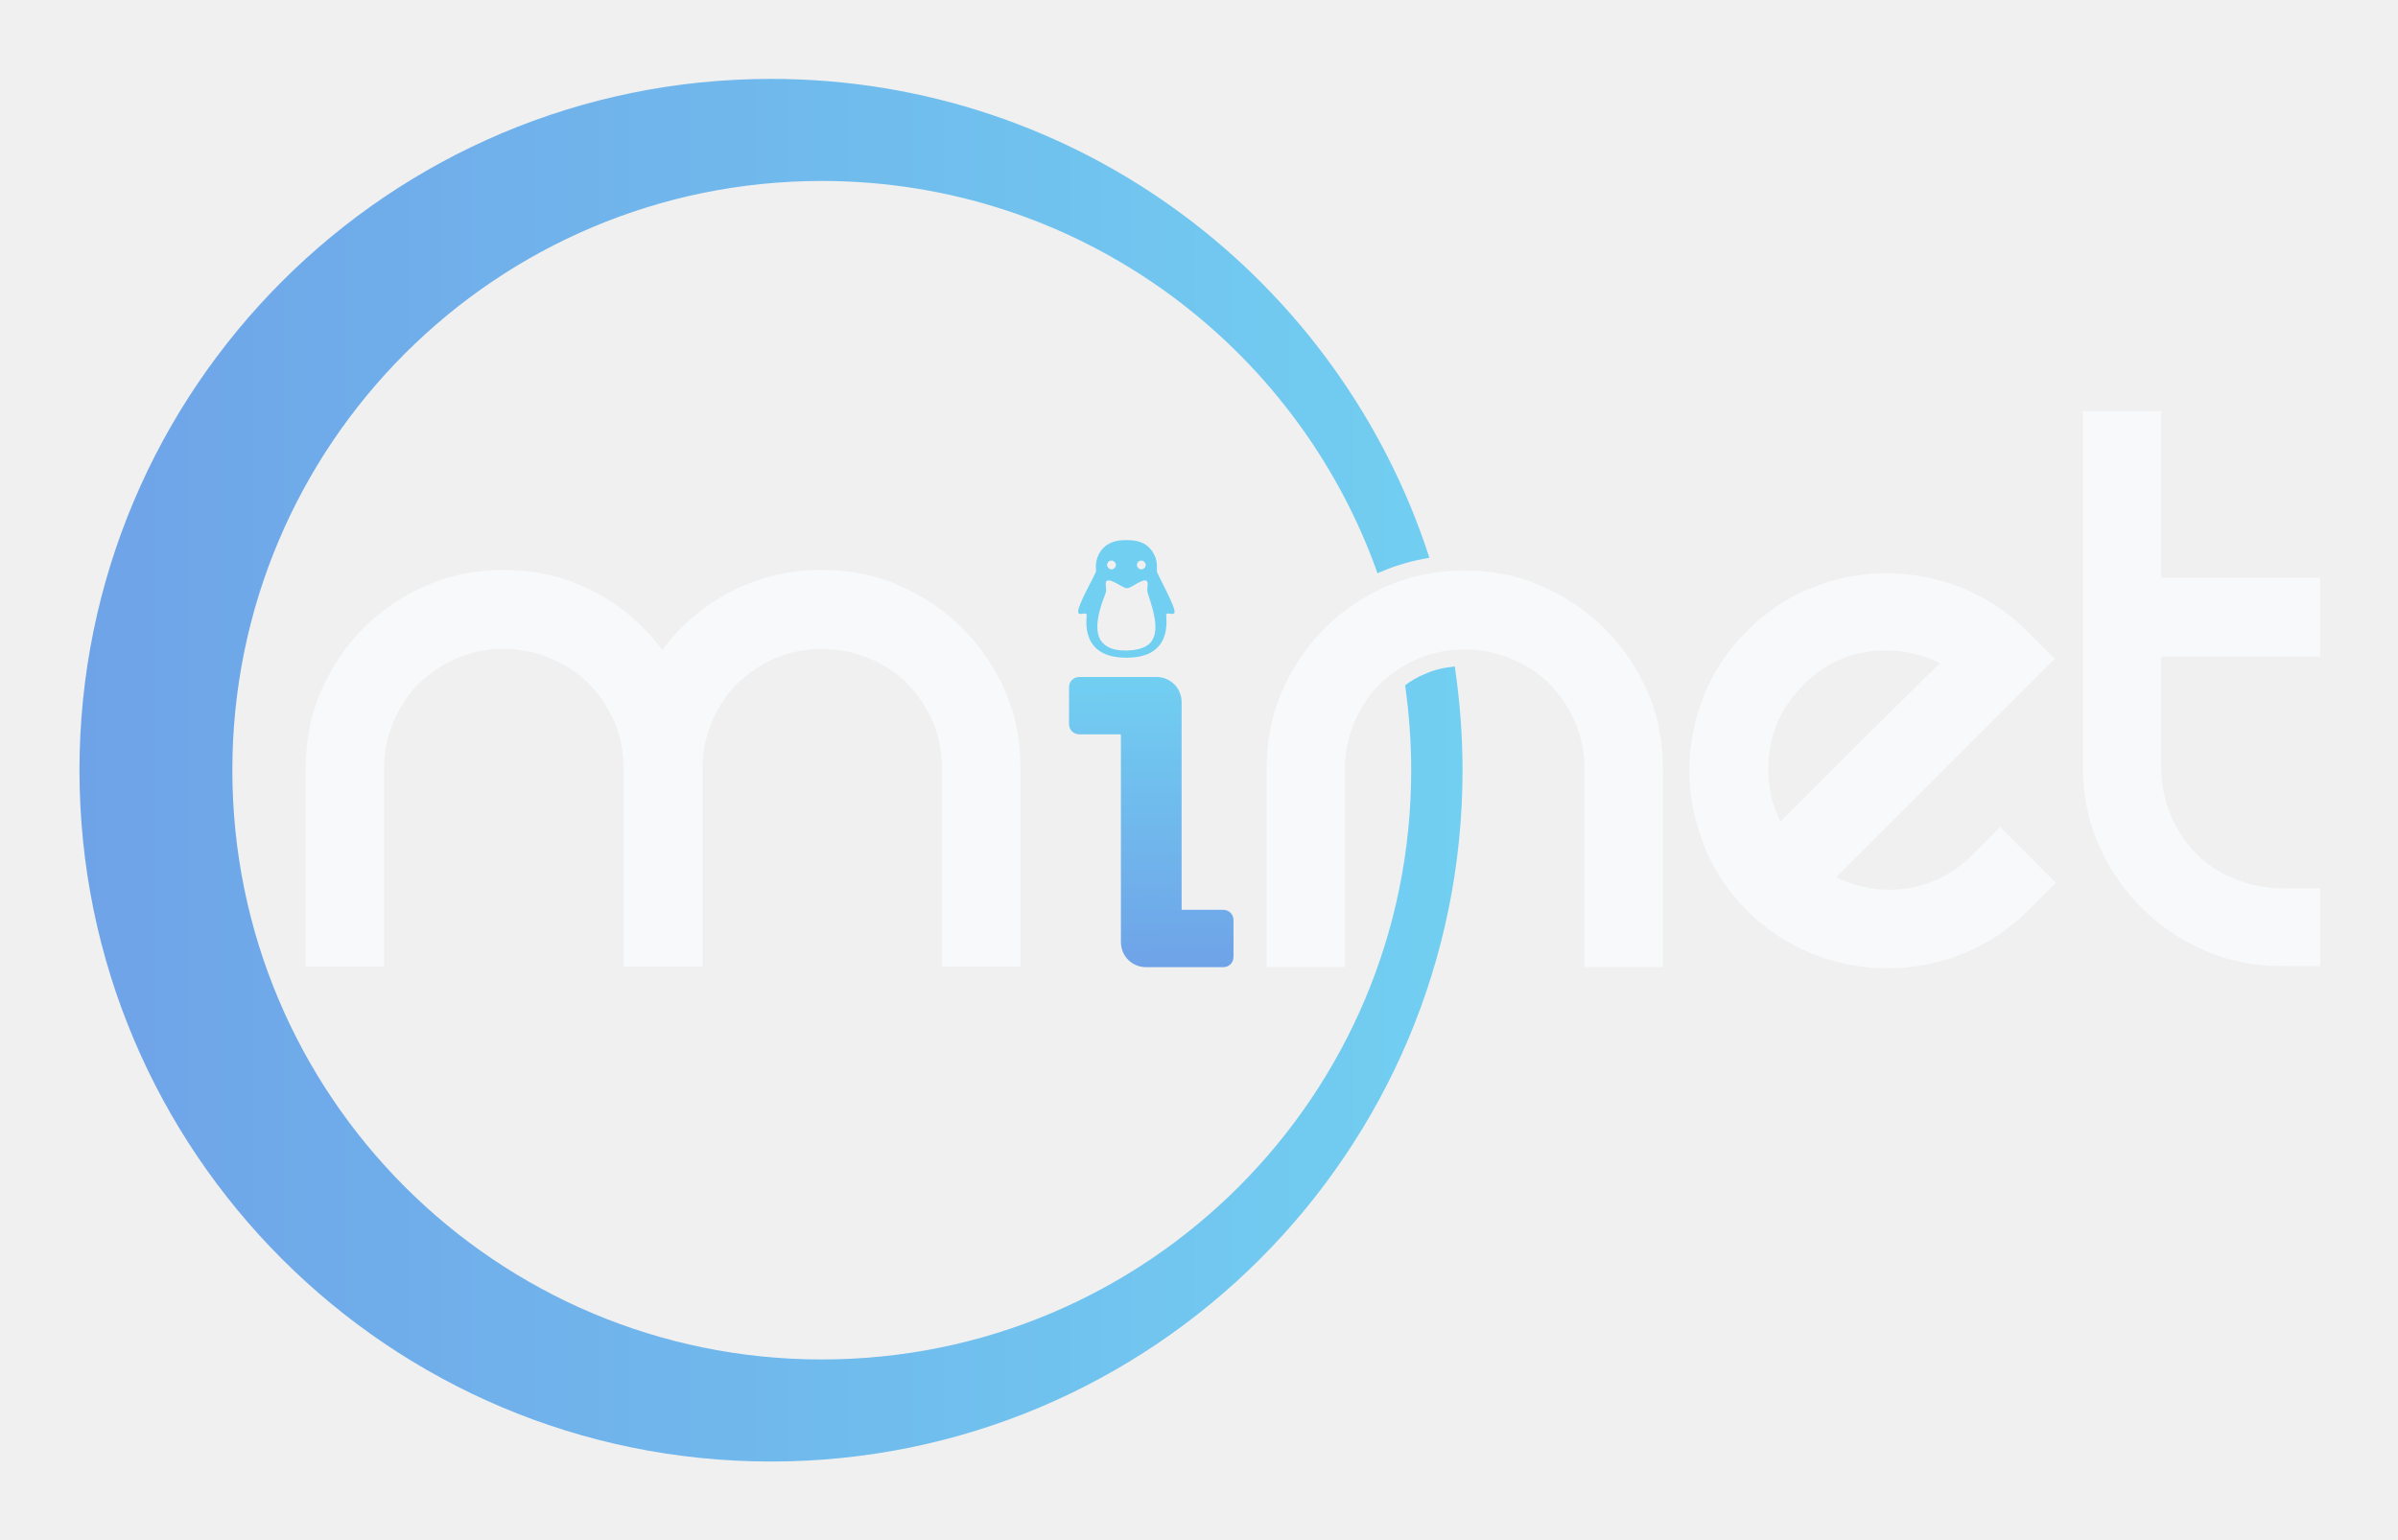
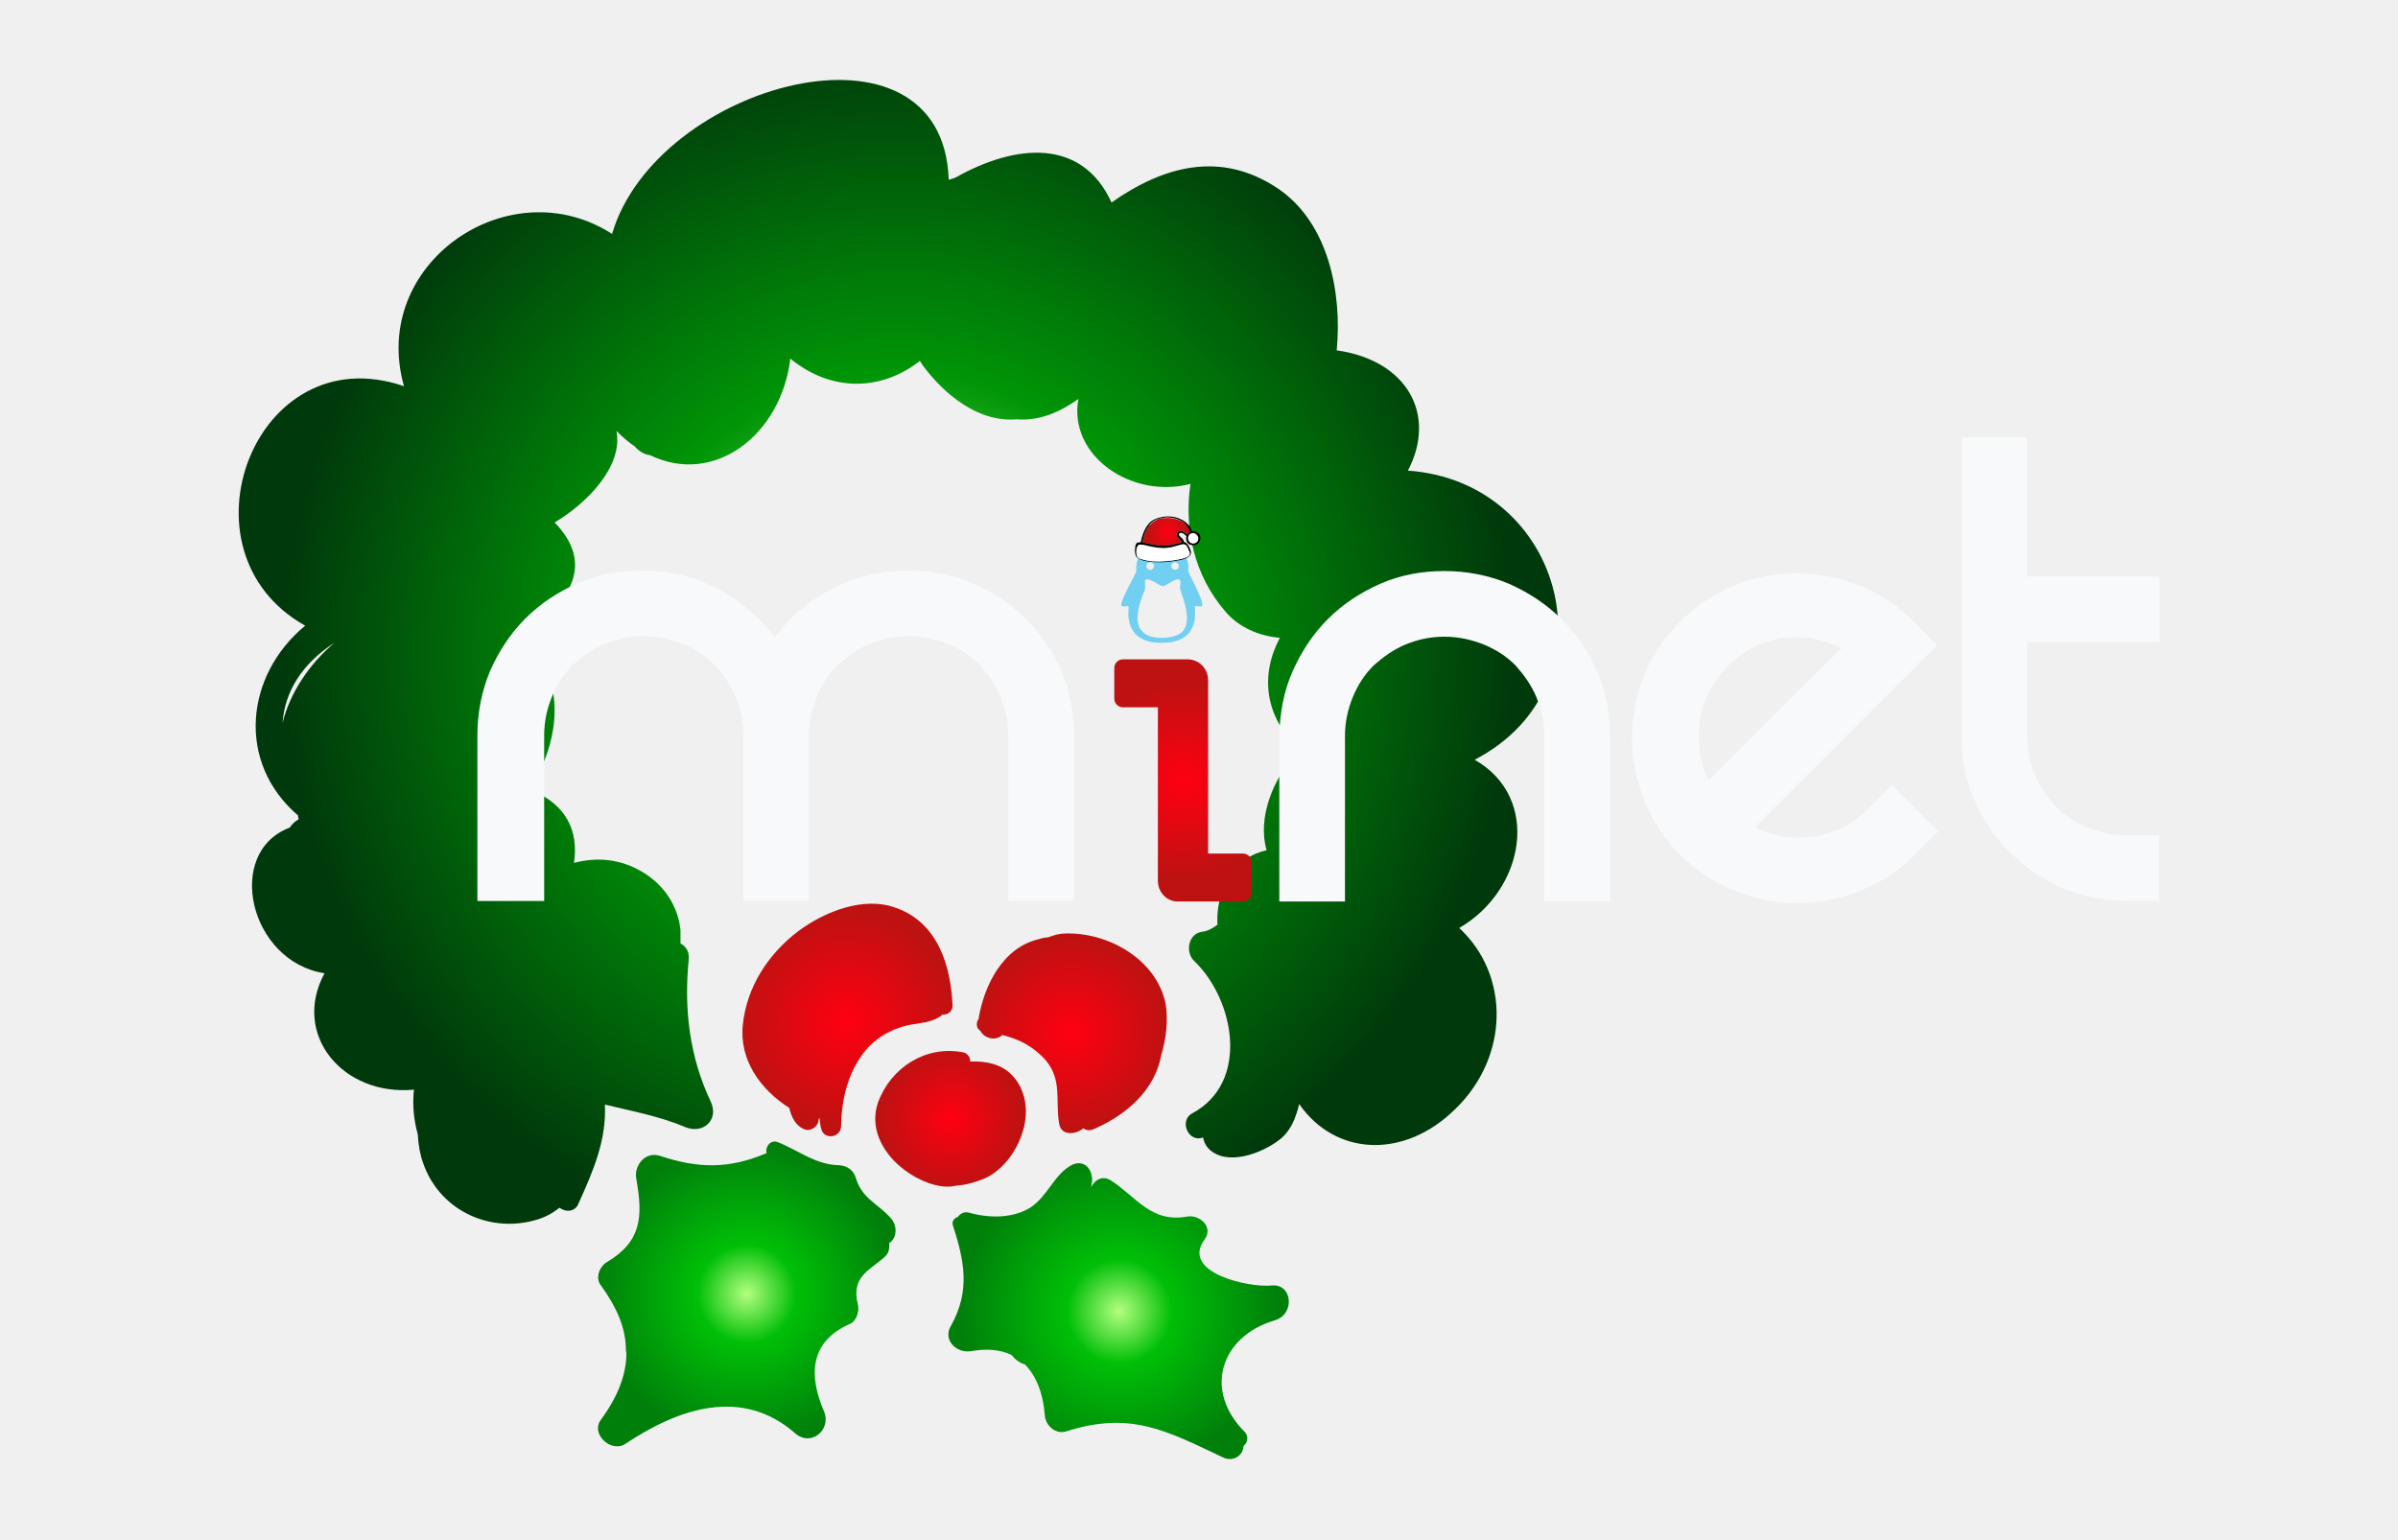
- <svg xmlns="http://www.w3.org/2000/svg" version="1.0" x="0px" y="0px" viewBox="0 0 434.5 279.1" style="enable-background:new 0 0 434.5 279.1;" xml:space="preserve">
+ <svg xmlns="http://www.w3.org/2000/svg" version="1.1" x="0px" y="0px" viewBox="0 0 434.5 279.1" style="enable-background:new 0 0 434.5 279.1;" xml:space="preserve">
  <style type="text/css">
- 	.st0{display:none;}
- 	.st1{display:inline;fill:url(#SVGID_1_);}
- 	.st2{display:inline;fill:url(#SVGID_2_);}
- 	.st3{fill:#FFFFFF;}
- 	.st4{fill:#71CFF1;}
- 	.st5{fill:#F8F9FA;}
- 	.st6{fill:url(#SVGID_3_);}
- 	.st7{fill:url(#SVGID_4_);}
- 	.st8{display:inline;fill:#35393D;}
- 	.st9{display:inline;fill:#0B1017;}
- 	.st10{display:inline;fill:#6FA3E8;}
- 	.st11{display:inline;fill:#71CFF1;}
- 	.st12{display:inline;fill:url(#SVGID_5_);}
- 	.st13{display:inline;fill:#F8F9FA;}
- 	.st14{display:inline;fill:#ADB9C4;}
+ 	.st0{fill:url(#SVGID_1_);}
+ 	.st1{fill:url(#SVGID_00000183964268133773159930000003635587778551593620_);}
+ 	.st2{fill:url(#SVGID_00000167376770790076020140000005093992918189770382_);}
+ 	.st3{fill:url(#SVGID_00000119801841747847497080000013784792322953358243_);}
+ 	.st4{fill:url(#SVGID_00000072987099541342200060000000954953728300678847_);}
+ 	.st5{fill:url(#SVGID_00000083056645224361998920000014467245544416966279_);}
+ 	.st6{fill:#FFFFFF;}
+ 	.st7{fill:#71CFF1;}
+ 	.st8{fill:#F8F9FA;}
+ 	.st9{fill:url(#SVGID_00000168103317269522310150000000060860322409663360_);}
+ 	.st10{fill:none;}
+ 	.st11{fill:url(#SVGID_00000152948719617476865020000011671809299782993044_);}
</style>
-   <g id="Cercle" class="st0">
-     <linearGradient id="SVGID_1_" gradientUnits="userSpaceOnUse" x1="125.073" y1="137.825" x2="342.573" y2="137.825">
-       <stop offset="0" style="stop-color:#6FA3E8" />
-       <stop offset="1" style="stop-color:#71CFF1" />
-     </linearGradient>
-     <path class="st1" d="M233.8,29.1c-60.1,0-108.8,48.7-108.8,108.8s48.7,108.8,108.8,108.8s108.8-48.7,108.8-108.8   S293.9,29.1,233.8,29.1z M241.8,230.5c-51.2,0-92.7-41.5-92.7-92.7s41.5-92.7,92.7-92.7c51.2,0,92.7,41.5,92.7,92.7   S293,230.5,241.8,230.5z" />
-     <linearGradient id="SVGID_2_" gradientUnits="userSpaceOnUse" x1="125.073" y1="137.825" x2="342.573" y2="137.825">
-       <stop offset="0" style="stop-color:#6FA3E8" />
-       <stop offset="1" style="stop-color:#71CFF1" />
-     </linearGradient>
-     <path class="st2" d="M233.8,29.1c-60.1,0-108.8,48.7-108.8,108.8s48.7,108.8,108.8,108.8s108.8-48.7,108.8-108.8   S293.9,29.1,233.8,29.1z M241.8,230.5c-51.2,0-92.7-41.5-92.7-92.7s41.5-92.7,92.7-92.7c51.2,0,92.7,41.5,92.7,92.7   S293,230.5,241.8,230.5z" />
+   <g id="Calque_1">
+     <g id="Calque_6_-_copie_2">
+       <g>
+         <g>
+           <radialGradient id="SVGID_1_" cx="172.338" cy="202.754" r="12.983" gradientUnits="userSpaceOnUse">
+             <stop offset="4.469286e-03" style="stop-color:#FF0011" />
+             <stop offset="1" style="stop-color:#BD1211" />
+           </radialGradient>
+           <path class="st0" d="M183.4,194.9c-2-2.1-4.8-2.6-7.6-2.5c0-0.8-0.5-1.6-1.5-1.7c-6.6-1.2-12.9,2.8-15.2,9.1      c-2.4,6.9,4.1,13.4,10.4,15c1.3,0.3,2.5,0.4,3.7,0.1c1.9-0.1,3.7-0.7,5.2-1.3c3.5-1.6,6-5.2,7-8.8      C186.4,201.4,185.9,197.5,183.4,194.9z" />
+           <radialGradient id="SVGID_00000094587998064783247050000006597948031195762573_" cx="194.107" cy="187.201" r="17.668" gradientUnits="userSpaceOnUse">
+             <stop offset="4.469286e-03" style="stop-color:#FF0011" />
+             <stop offset="1" style="stop-color:#BD1211" />
+           </radialGradient>
+           <path style="fill:url(#SVGID_00000094587998064783247050000006597948031195762573_);" d="M211.2,181.9      c-1.7-8.1-10.5-13-18.3-12.7c-0.9,0-2,0.3-3,0.7c-0.5,0-1,0.1-1.6,0.3c-6.6,1.5-10,8.4-11,14.5c-0.5,0.7-0.4,1.7,0.3,2.1      c0.8,1.5,2.9,1.9,4,0.8c3,0.7,5.7,2.1,7.9,4.6c3,3.6,1.7,7.3,2.4,11.4c0.3,2.3,3,2.1,4.4,0.9c0.5,0.4,1.2,0.5,2,0.1      c5.7-2.5,10.9-6.9,12.1-13.3C211.3,188.3,211.7,184.9,211.2,181.9z" />
+           <path d="M197.1,203c0.1,0,0.1-0.1,0-0.1" />
+           <radialGradient id="SVGID_00000068671832950976887380000016741345472723975570_" cx="153.503" cy="184.911" r="20.039" gradientUnits="userSpaceOnUse">
+             <stop offset="4.469286e-03" style="stop-color:#FF0011" />
+             <stop offset="1" style="stop-color:#BD1211" />
+           </radialGradient>
+           <path style="fill:url(#SVGID_00000068671832950976887380000016741345472723975570_);" d="M162.5,164.6c-6-2.3-13.2,0.7-17.9,4.2      c-5.4,4.1-9.3,10.1-10,16.9c-0.7,6.4,3.2,11.8,8.4,15.1c0.4,1.7,1.2,3.3,2.8,3.9c1,0.4,2.3-0.4,2.5-1.5c0-0.1,0-0.3,0.1-0.5h0.1      c0.1,0.7,0.1,1.3,0.3,1.9c0.5,2.1,3.6,1.6,3.6-0.5c0.1-4.9,1.2-9.7,4.4-13.7c1.7-2,4-3.5,6.4-4.2c2.4-0.9,5-0.5,7.2-2      c0.1,0,0.1-0.1,0.3-0.3c0.9,0.1,1.9-0.5,1.9-1.6C172.3,175.3,170.1,167.4,162.5,164.6z" />
+           <radialGradient id="SVGID_00000008852365226160619980000006936030979172639629_" cx="135.301" cy="234.503" r="27.306" gradientUnits="userSpaceOnUse">
+             <stop offset="1.385225e-07" style="stop-color:#B3FF7F" />
+             <stop offset="0.327" style="stop-color:#00BF07" />
+             <stop offset="1" style="stop-color:#007F0B" />
+           </radialGradient>
+           <path style="fill:url(#SVGID_00000008852365226160619980000006936030979172639629_);" d="M161.5,220.9c-2.4-2.8-5.2-3.5-6.4-7.3      c-0.4-1.5-1.6-2.3-3-2.4c-4.4-0.1-7.2-2.6-11.2-4.2c-1.3-0.5-2.3,0.9-2,2c-6.8,2.9-12.4,2.8-19.3,0.5c-2.8-0.9-4.8,1.9-4.3,4.2      c1.2,6.8,1,11.3-5.4,15.1c-1.3,0.8-2.1,2.9-1,4.2c2.8,3.9,4.4,7.5,4.5,11.3v0.1c0,0.3,0,0.5,0.1,0.8c0,4-1.6,8-4.6,12.1      c-2,2.6,1.9,6.1,4.4,4.4c9.6-6.4,21.1-10.4,30.8-1.9c2.9,2.5,6.6-0.7,5.2-4c-2.8-6.5-2.6-12.6,4.6-15.8c1.3-0.5,1.9-2.4,1.5-3.7      c-1.2-5,2.3-6.1,4.9-8.5c0.8-0.7,0.9-1.6,0.8-2.5C162.3,224.7,162.8,222.5,161.5,220.9z" />
+           <radialGradient id="SVGID_00000178907127709124445430000008492195015236817337_" cx="202.805" cy="237.676" r="28.872" gradientUnits="userSpaceOnUse">
+             <stop offset="1.385225e-07" style="stop-color:#B3FF7F" />
+             <stop offset="0.327" style="stop-color:#00BF07" />
+             <stop offset="1" style="stop-color:#007F0B" />
+           </radialGradient>
+           <path style="fill:url(#SVGID_00000178907127709124445430000008492195015236817337_);" d="M230.4,233c-4.3,0.4-16.6-2.4-12.1-8.4      c1.6-2.3-1-4.5-3.2-4.1c-6.6,1.2-9.3-3.7-13.9-6.6c-1.5-0.9-2.9,0-3.5,1.3c0.1-0.7,0.3-1.3,0.1-2.1c-0.3-1.7-1.7-2.8-3.5-2      c-3.2,1.6-4.4,5.6-7.5,7.7c-3.3,2.1-7.6,2-11.2,1c-1-0.3-1.7,0.3-2.1,0.8c-0.5,0.1-1,0.7-0.9,1.3c2.1,6.5,3.3,12-0.3,18.4      c-1.5,2.5,0.9,5,3.6,4.6c2.9-0.5,5.4-0.3,7.4,0.7c0.7,0.9,1.6,1.5,2.4,1.7c2.1,2.1,3.3,5.3,3.6,9.1c0.1,2,2,3.7,4,3      c11.7-3.7,18.2,0,28.4,4.8c1.7,0.8,3.6-0.4,3.6-2.1c0.7-0.5,1-1.7,0.3-2.5c-7.6-7.5-4.5-17.4,5.4-20.3      C234.7,238.2,234.2,232.6,230.4,233z" />
+           <radialGradient id="SVGID_00000103962842267763822010000011152090256735095182_" cx="162.792" cy="118.156" r="111.835" gradientUnits="userSpaceOnUse">
+             <stop offset="1.385225e-07" style="stop-color:#B3FF7F" />
+             <stop offset="0.452" style="stop-color:#009507" />
+             <stop offset="1" style="stop-color:#00390B" />
+           </radialGradient>
+           <path style="fill:url(#SVGID_00000103962842267763822010000011152090256735095182_);" d="M255.1,85.3c5.3-10.1-0.1-20-12.9-21.8      c1-10.5-1.5-23.1-10.6-29.3c-10.4-7-20.8-4.1-30.2,2.5c-5.4-11.8-17.5-10.6-28.3-4.5c-0.4,0.1-0.8,0.3-1.2,0.4      c-1-31.7-53-17.5-61,9.8c-18.6-12-44,5.3-37.7,27.6c-27-9.3-41.9,30-17.9,43.4c-10.9,9-12.5,24.8-1.3,34.4      c0,0.3,0.1,0.5,0.1,0.7c-0.7,0.4-1.2,0.9-1.6,1.5c-11.9,4.5-7.3,24.3,6.3,26.4c-6,11.1,3.3,22.3,16.2,21.1      c-0.3,2.9,0,5.6,0.7,8.1c0.1,1.9,0.4,3.6,0.9,5c2.8,8.5,11.7,12.9,20.2,10.6c1.9-0.5,3.3-1.3,4.6-2.3c1,0.8,2.6,0.8,3.3-0.5      c2.9-6.4,5.2-11.8,4.9-18.2c4.9,1.2,9.9,2.1,14.6,4.1c3.2,1.3,6.1-1.3,4.6-4.6c-3.9-8.2-4.9-16.9-4-25.9      c0.1-1.3-0.5-2.3-1.5-2.8c0-0.8,0-1.6,0-2.4c-0.4-3.9-2.4-7.3-5.6-9.7c-4.4-3.2-9.2-3.7-13.7-2.5c0.9-6-1.6-10.5-7.3-13      c-0.1-0.3-0.4-0.5-0.5-0.8c6-9.5,6.4-21.9-3.3-28c0.8-0.4,1.6-0.7,2.4-1c2.6-1.3,5.4-3.3,7.2-5.9c3.2-5,1.5-9.4-2-13      c6-3.6,12.4-10.2,11.2-16.6c1,1,2.1,2,3.3,2.8c0.7,0.8,1.7,1.5,2.8,1.6c11.5,5.6,23.7-3.5,25.4-17.5c7.2,5.9,16.2,6.1,23.5,0.4      c0.1,0.3,0.3,0.4,0.4,0.7c3.9,5.3,10.1,10.5,17.1,9.9c3.6,0.3,7.3-0.9,11.2-3.7c-1.9,10.4,9.8,18.2,20.3,15.4      c-1.2,8.2,0.7,16.6,6.3,23.1c2.5,3,6.3,4.5,9.9,4.8c-3.6,6.8-2.8,14.3,3.6,20.3c-4.9,5-7.7,12.4-6,18.2      c-1.3,0.3-2.6,0.8-3.9,1.7c-3.5,2.6-5.3,7.4-5,11.8c-0.9,0.7-1.9,1.2-2.9,1.3c-2.4,0.4-3,3.7-1.3,5.3c7.3,7,10.1,22-0.4,27.6      c-2.4,1.3-0.7,5.3,1.9,4.4c0,0,0,0,0.1,0c0.1,0.7,0.5,1.5,1,2c3.3,3.3,9.7,0.8,12.8-1.6c2.1-1.6,3-4,3.6-6.5      c6.6,9.5,19.1,10,28.3,0.9c9.8-9.5,9.9-24.3,0.7-32.8c11.9-6.9,14.9-23.6,2.8-30.5C293,124.3,283.7,87.3,255.1,85.3z M51.2,131      c0.4-5.6,3.5-10.7,9.4-14.5C56.2,120.2,52.6,125.4,51.2,131z" />
+         </g>
+       </g>
+     </g>
+     <g id="Calque_11_-_copie_2">
+       <polygon id="path4143_2_" class="st6" points="92.5,109.5 92.5,109.5 92.5,109.5   " />
+       <g id="g4768_2_" transform="translate(-6.930802,-10)">
+         <g id="g4763_2_">
+ 			</g>
+       </g>
+       <path class="st7" d="M215.3,103.5c0-0.4,0.3-1.7-0.8-3.1c-0.9-1.3-2.3-1.6-3.7-1.6c-0.1,0-0.1,0-0.2,0c-0.1,0-0.2,0-0.2,0    c-1.3,0-2.8,0.3-3.7,1.6c-1,1.4-0.8,2.7-0.8,3.1s-3.1,5.6-2.7,6.3c0.3,0.4,1.3-0.3,1.3,0.3c0,0.6-1,6.4,5.9,6.4c0,0,0,0,0.1,0    c0,0,0,0,0.1,0c6.9,0,5.9-5.8,5.9-6.4c0-0.6,1,0.1,1.3-0.3C218.3,109.1,215.3,103.9,215.3,103.5z M212.9,101.9    c0.3,0,0.7,0.3,0.7,0.7c0,0.3-0.3,0.7-0.7,0.7c-0.3,0-0.7-0.3-0.7-0.7C212.3,102.3,212.5,101.9,212.9,101.9z M208.4,101.9    c0.3,0,0.7,0.3,0.7,0.7c0,0.3-0.3,0.7-0.7,0.7c-0.3,0-0.7-0.3-0.7-0.7C207.7,102.3,208,101.9,208.4,101.9z M214.6,114    c-0.3,0.6-1.2,1.5-3.8,1.6c-0.1,0-0.1,0-0.2,0c-0.1,0-0.1,0-0.2,0c-2.6,0-3.3-1-3.8-1.6c-1.1-1.8-0.1-4.9,0.8-7    c0.3-0.8-0.3-1.9,0.4-2h0.1c0.7,0,2,1,2.6,1.2c0.1,0,0.1,0,0.2,0c0.1,0,0.1,0,0.2,0c0.6-0.2,2-1.3,2.6-1.2c0.8,0.1,0.1,1.2,0.4,2    C214.6,109,215.7,112.1,214.6,114z" />
+     </g>
  </g>
-   <g id="Calque_11_-_copie_2">
-     <polygon id="path4143_2_" class="st3" points="62.5,110.6 62.5,110.6 62.5,110.6 62.5,110.6  " />
-     <g id="g4768_2_" transform="translate(-6.930802,-10)">
-       <g id="g4763_2_">
- 		</g>
+   <g id="minet">
+     <path class="st8" d="M164.6,103.4c4.2,0,8.1,0.8,11.7,2.3c3.6,1.6,6.8,3.7,9.5,6.4c2.8,2.8,4.9,5.8,6.5,9.5   c1.6,3.6,2.3,7.5,2.3,11.7v30h-11.9v-30c0-2.5-0.5-4.8-1.4-7c-0.9-2.2-2.3-4.1-3.8-5.8c-1.7-1.7-3.6-2.9-5.8-3.8   c-2.3-0.9-4.6-1.4-7.1-1.4s-4.8,0.5-7,1.4c-2.2,0.9-4.1,2.3-5.8,3.8c-1.7,1.7-2.9,3.6-3.8,5.8c-0.9,2.2-1.4,4.5-1.4,7v30h-11.9v-30   c0-2.5-0.5-4.8-1.4-7c-0.9-2.2-2.3-4.1-3.8-5.8c-1.7-1.7-3.6-2.9-5.8-3.8c-2.3-0.9-4.6-1.4-7.1-1.4s-4.8,0.5-7,1.4   c-2.2,0.9-4.1,2.3-5.8,3.8c-1.7,1.7-2.9,3.6-3.8,5.8c-0.9,2.2-1.4,4.5-1.4,7v30H86.5v-30c0-4.2,0.8-8.1,2.3-11.7   c1.6-3.6,3.7-6.8,6.4-9.5c2.8-2.8,5.9-4.8,9.5-6.4c3.7-1.6,7.5-2.3,11.6-2.3c5,0,9.5,1.1,13.7,3.3c4.2,2.2,7.6,5.2,10.4,8.8   c2.8-3.8,6.3-6.7,10.4-8.8C155.2,104.4,159.7,103.4,164.6,103.4z" />
+     <path class="st8" d="M234.2,121.7c1.6-3.6,3.7-6.8,6.4-9.5s5.9-4.8,9.5-6.4c3.7-1.6,7.5-2.3,11.6-2.3c4.2,0,8.1,0.8,11.7,2.3   c3.6,1.6,6.8,3.7,9.5,6.4c2.8,2.8,4.9,5.8,6.5,9.5c1.6,3.6,2.3,7.5,2.3,11.7v30h-11.9v-30c0-2.5-0.5-4.8-1.4-7   c-0.9-2.2-2.3-4.1-3.8-5.8c-1.7-1.7-3.6-2.9-5.8-3.8c-2.3-0.9-4.6-1.4-7.1-1.4c-2.5,0-4.8,0.5-7,1.4c-2.2,0.9-4.1,2.3-5.8,3.8   c-1.7,1.7-2.9,3.6-3.8,5.8c-0.9,2.2-1.4,4.5-1.4,7v30h-11.9v-30C231.9,129.2,232.6,125.3,234.2,121.7z" />
+     <path class="st8" d="M342.8,142.3l8.4,8.4l-4.2,4.2c-2.8,2.8-6.1,5-9.8,6.5c-3.7,1.5-7.5,2.3-11.5,2.3s-7.8-0.8-11.5-2.3   c-3.7-1.5-6.9-3.7-9.8-6.5c-2.9-2.9-5.1-6.3-6.5-9.9c-1.4-3.7-2.2-7.4-2.2-11.3s0.8-7.6,2.2-11.2c1.4-3.7,3.6-6.9,6.5-9.8   c2.9-2.9,6.3-5.2,9.9-6.6c3.7-1.5,7.4-2.2,11.3-2.2c3.8,0,7.6,0.8,11.3,2.2c3.7,1.5,7,3.7,9.9,6.6l4.2,4.2L318,149.9   c3.4,1.7,6.9,2.3,10.8,1.7c3.8-0.6,7.1-2.3,9.9-5.2L342.8,142.3z M313.1,120.7c-3.6,3.6-5.3,7.8-5.3,12.9c0,2.8,0.6,5.4,1.8,7.8   c1.1-1.1,2.7-2.7,4.8-4.8c2.2-2.2,4.5-4.5,6.9-6.9c2.4-2.4,4.8-4.8,7.1-7c2.3-2.3,4-3.9,5.3-5.2c-3.4-1.7-6.9-2.3-10.8-1.8   C319.2,116.2,315.9,117.9,313.1,120.7z" />
+     <path class="st8" d="M391.2,151.4v11.9h-5.8c-4.1,0-7.9-0.8-11.6-2.3c-3.7-1.6-6.8-3.8-9.6-6.5s-4.9-5.9-6.5-9.6   c-1.6-3.7-2.3-7.5-2.3-11.6V79.3h11.9v25.2h24v11.9h-24v16.9c0,2.5,0.5,4.8,1.4,7.1c0.9,2.3,2.3,4.2,3.8,5.8   c1.7,1.7,3.6,2.9,5.8,3.8c2.3,0.9,4.6,1.4,7.1,1.4L391.2,151.4L391.2,151.4z" />
+     <radialGradient id="SVGID_00000015313179589687615340000001644072716429398668_" cx="214.421" cy="141.506" r="17.841" gradientUnits="userSpaceOnUse">
+       <stop offset="4.469286e-03" style="stop-color:#FF0011" />
+       <stop offset="1" style="stop-color:#BD1211" />
+     </radialGradient>
+     <path style="fill:url(#SVGID_00000015313179589687615340000001644072716429398668_);" d="M209.8,159.6v-31.4h-6.3   c-0.9,0-1.6-0.7-1.6-1.6v-5.5c0-0.9,0.7-1.6,1.6-1.6h11.6c2.2,0,3.8,1.7,3.8,3.8v31.4h6.3c0.9,0,1.6,0.7,1.6,1.6v5.5   c0,0.9-0.7,1.6-1.6,1.6h-11.6C211.5,163.5,209.8,161.8,209.8,159.6z" />
+   </g>
+   <g id="Calque_3">
+     <g>
+       <path class="st10" d="M209.8,101.7c0.3,0,0.6,0,0.9,0C210.4,101.7,210.1,101.7,209.8,101.7" />
+       <path class="st10" d="M215,100.9c0.1,0,0.1-0.1,0.2-0.1C215.1,100.8,215.1,100.8,215,100.9" />
+       <path class="st10" d="M209.9,98.9C209.9,98.9,209.9,98.9,209.9,98.9C209.9,98.9,209.9,98.9,209.9,98.9" />
+       <path class="st10" d="M215.5,100.2c0-0.1-0.1-0.3-0.1-0.4C215.4,99.9,215.5,100,215.5,100.2" />
+       <path class="st10" d="M206.1,99c0,0.1,0,0.2-0.1,0.2C206,99.2,206,99.1,206.1,99" />
+       <path class="st10" d="M206.2,100.8c0-0.1,0-0.1-0.1-0.2c0,0.1,0.1,0.2,0.2,0.3C206.2,100.9,206.2,100.8,206.2,100.8" />
+       <path class="st10" d="M214.6,96.5c0.2,0.1,0.3,0.2,0.4,0.4c-0.2-0.2-0.4-0.3-0.6-0.4C214.6,96.5,214.6,96.5,214.6,96.5" />
+       <path class="st10" d="M214.1,98.2C214.2,98.2,214.2,98.3,214.1,98.2C214.2,98.3,214.2,98.2,214.1,98.2z" />
+       <path class="st10" d="M213.4,98.6c0.1,0,0.1,0,0.2-0.1C213.5,98.5,213.4,98.6,213.4,98.6C213.4,98.6,213.4,98.6,213.4,98.6" />
+       <path class="st10" d="M206.5,98.6c-0.1,0-0.1,0-0.2,0C206.4,98.6,206.4,98.6,206.5,98.6" />
+       <path class="st10" d="M214.8,98.8c-0.2-0.1-0.4-0.1-0.6-0.1C214.4,98.6,214.6,98.6,214.8,98.8" />
+       <path class="st10" d="M215.2,99.5c-0.1-0.1-0.1-0.2-0.2-0.3C215.1,99.3,215.2,99.4,215.2,99.5" />
+       <path class="st10" d="M208.5,101.6c0.3,0,0.6,0.1,0.8,0.1C209,101.7,208.8,101.6,208.5,101.6" />
+       <path class="st10" d="M214.1,101.2c-0.1,0-0.3,0.1-0.4,0.1C213.8,101.3,214,101.2,214.1,101.2z" />
+       <path class="st10" d="M210.7,101.7c0,0,0.1,0,0.1,0C210.8,101.7,210.6,101.7,210.7,101.7" />
+       <path class="st10" d="M215.5,100.2C215.5,100.1,215.5,100.3,215.5,100.2C215.5,100.3,215.5,100.2,215.5,100.2" />
+       <path class="st10" d="M206.9,98.4c0,0,0.1,0,0.1,0C206.9,98.4,206.9,98.4,206.9,98.4z" />
+       <path class="st10" d="M208.5,99c-0.5-0.1-0.9-0.2-1.4-0.3C207.6,98.8,208.1,98.9,208.5,99" />
+       <path class="st10" d="M209.3,99.2C209.3,99.2,209.3,99.2,209.3,99.2C209.3,99.2,209.3,99.2,209.3,99.2" />
+       <path class="st10" d="M206.3,101C206.3,101,206.3,101,206.3,101" />
+       <path class="st10" d="M207,98.7c-0.1,0-0.2,0-0.3-0.1C206.7,98.7,206.9,98.7,207,98.7" />
+       <path class="st10" d="M213.4,98.9c-0.5,0.1-1,0.3-1.5,0.3C212.4,99.2,212.9,99,213.4,98.9" />
+       <path class="st10" d="M207,98.7C207,98.7,207,98.7,207,98.7C207,98.7,207,98.7,207,98.7" />
+       <path class="st10" d="M206.3,101c0.1,0.1,0.3,0.2,0.4,0.2C206.6,101.1,206.4,101.1,206.3,101" />
+       <path class="st10" d="M215.6,98.4c0.1,0.1,0.2,0.1,0.3,0.1c-0.2-0.1-0.3-0.1-0.4-0.3C215.6,98.3,215.6,98.3,215.6,98.4" />
+       <path class="st10" d="M215.3,97.4C215.3,97.4,215.3,97.3,215.3,97.4" />
+       <path class="st10" d="M215.8,96.8C215.7,96.8,215.8,96.7,215.8,96.8" />
+       <path class="st10" d="M215.4,96.6c0,0,0.1-0.1,0.2-0.1C215.5,96.5,215.5,96.6,215.4,96.6z" />
+       <path class="st10" d="M213.6,96.4c-0.2,0.1-0.3,0.3-0.3,0.5c0-0.3,0.3-0.5,0.5-0.6C213.8,96.3,213.7,96.3,213.6,96.4" />
+       <path class="st10" d="M214.1,98.2c-0.1-0.3-0.3-0.4-0.5-0.6C213.8,97.8,214,98,214.1,98.2" />
+       <path class="st10" d="M216,96.7C216,96.7,216,96.7,216,96.7C216,96.7,216,96.7,216,96.7z" />
+       <path class="st10" d="M216.6,98.5c0.1,0,0.2-0.1,0.3-0.2C216.8,98.4,216.7,98.4,216.6,98.5" />
+       <path class="st10" d="M216.6,96.7c-0.2-0.1-0.3-0.1-0.5-0.1C216.3,96.6,216.4,96.6,216.6,96.7" />
+       <path class="st10" d="M217.2,97.5c0-0.1-0.1-0.2-0.1-0.3c0.1,0.2,0.1,0.3,0.1,0.5C217.2,97.6,217.2,97.5,217.2,97.5" />
+       <path class="st10" d="M216,96.6C216.1,96.6,216.1,96.6,216,96.6C216.1,96.6,216.1,96.6,216,96.6z" />
+       <path class="st10" d="M207,98.4c0,0,0-0.1,0-0.1C207.1,98.3,207,98.4,207,98.4z" />
+       <path class="st10" d="M213.9,94.4c0.2,0.1,0.3,0.2,0.5,0.3C214.2,94.6,214.1,94.5,213.9,94.4z" />
+       <path class="st10" d="M212.7,94C212.6,94,212.7,94,212.7,94" />
+       <path class="st10" d="M207.5,98.5c0.1,0,0.2,0,0.3,0.1c-0.2,0-0.4-0.1-0.6-0.1C207.3,98.4,207.4,98.5,207.5,98.5" />
+       <path class="st10" d="M215.8,96.4c-0.1,0-0.1,0.1-0.2,0.1C215.7,96.4,215.8,96.4,215.8,96.4" />
+       <path class="st10" d="M207.8,96c0.1-0.1,0.2-0.3,0.2-0.4C208,95.7,207.9,95.9,207.8,96z" />
+       <path class="st10" d="M210.9,99c0.5,0,1.1-0.1,1.6-0.2C212,98.9,211.4,99,210.9,99" />
+       <path class="st10" d="M215.5,95.9C215.5,96,215.5,96,215.5,95.9c-0.1-0.1-0.1-0.3-0.3-0.5C215.3,95.6,215.4,95.8,215.5,95.9" />
+       <path class="st10" d="M209.7,94.2c-0.6,0.2-1.1,0.6-1.5,1.1C208.6,94.8,209.1,94.4,209.7,94.2" />
+       <radialGradient id="SVGID_00000063618682051636385160000010748576508413179557_" cx="211.203" cy="97.244" r="3.37" gradientTransform="matrix(1.0084 1.242270e-02 -8.759118e-02 1.1474 6.994 -17.7472)" gradientUnits="userSpaceOnUse">
+         <stop offset="4.469286e-03" style="stop-color:#FF0011" />
+         <stop offset="1" style="stop-color:#BD1211" />
+       </radialGradient>
+       <path style="fill:url(#SVGID_00000063618682051636385160000010748576508413179557_);" d="M215.6,96.5c0,0,0.1,0,0.1-0.1    c-0.4-0.9-0.9-1.6-1.8-2c-0.9-0.4-1.8-0.6-2.8-0.5c-0.6,0-1.2,0.1-1.7,0.4c-0.5,0.3-0.9,0.7-1.3,1.1c-0.6,0.9-0.9,1.9-1.1,2.9    c1.2,0.2,2.4,0.6,3.7,0.6c0.6,0,1.2-0.1,1.8-0.2c0.5-0.1,1.1-0.3,1.6-0.4c-0.1-0.6-1-0.8-0.9-1.5c0.1-0.3,0.3-0.6,0.7-0.6    c0.5,0,0.9,0.4,1.2,0.7C215.3,96.8,215.4,96.6,215.6,96.5" />
+       <path class="st6" d="M217.2,97.7c0.2-1.1-1.3-1.5-1.8-0.6c-0.2,0.5,0,1,0.4,1.3C216.3,98.8,217.1,98.4,217.2,97.7" />
+       <path d="M217.5,97.3c-0.1-0.7-0.8-1.1-1.5-1c-0.2-0.5-0.4-1-0.8-1.3c-0.4-0.4-0.8-0.7-1.3-0.9c-1-0.5-2.2-0.6-3.3-0.4    c-1,0.2-1.9,0.5-2.6,1.4c-0.7,0.9-1.1,2.1-1.3,3.2c-0.2,0-0.5,0-0.7,0.1c-0.2,0.2-0.3,0.5-0.3,0.8c-0.1,0.6-0.1,1.6,0.5,2    c0.6,0.4,1.4,0.5,2.1,0.6c0.7,0.1,1.4,0.1,2.1,0.1c0.8,0,1.5-0.1,2.3-0.2c0.7-0.1,1.5-0.2,2.2-0.5c0.6-0.3,1.1-0.7,0.8-1.5    c-0.2-0.6-0.6-1.4-1.2-1.5c0-0.3-0.2-0.5-0.4-0.7c-0.2-0.2-0.5-0.4-0.5-0.6c0-0.3,0.4-0.4,0.6-0.3c0.3,0.1,0.6,0.4,0.8,0.6    c0,0,0-0.1,0-0.1c-0.3,0.8,0.2,1.7,1,1.7C216.9,99,217.6,98.2,217.5,97.3 M207,98.4c0,0-0.1,0-0.1,0    C206.9,98.4,206.9,98.4,207,98.4z M214.2,98.7c0.7-0.1,0.9,0.6,1.1,1.1c0.1,0.3,0.2,0.6,0,0.9c-0.2,0.3-0.6,0.4-0.9,0.5    c-1.3,0.4-2.6,0.5-3.9,0.6c-0.7,0-1.4,0-2.1-0.1c-0.4-0.1-0.7-0.1-1.1-0.2c-0.3-0.1-0.7-0.1-1-0.3c-0.4-0.3-0.5-1.1-0.4-1.5    c0-0.3,0.1-0.6,0.3-0.8c0.2-0.2,0.5-0.1,0.7,0c1.3,0.2,2.5,0.6,3.8,0.6c0.4,0,0.9,0,1.3-0.1C212.7,99.1,213.5,98.8,214.2,98.7     M215.4,96.6c-0.1,0.1-0.2,0.2-0.3,0.3c-0.3-0.3-0.7-0.6-1.1-0.7c-0.4,0-0.7,0.2-0.8,0.6c-0.1,0.7,0.8,0.9,0.9,1.5    c-0.5,0.1-1.1,0.3-1.6,0.4c-0.6,0.1-1.2,0.2-1.8,0.2c-1.3,0-2.5-0.4-3.7-0.6c0.2-1,0.5-2.1,1.1-2.9c0.3-0.5,0.8-0.9,1.3-1.2    c0.5-0.2,1.1-0.3,1.7-0.4c0.9-0.1,1.9,0.1,2.7,0.5c0.9,0.4,1.4,1.1,1.8,2c0,0,0.1,0,0.1-0.1C215.7,96.4,215.5,96.5,215.4,96.6     M217,98.1c-0.3,0.5-1.1,0.6-1.5,0.1c-0.3-0.3-0.3-0.8-0.1-1.2c0.2-0.3,0.4-0.4,0.7-0.4C216.9,96.6,217.4,97.5,217,98.1" />
+       <path class="st6" d="M213.8,98.8c-1.1,0.3-2.2,0.6-3.4,0.5c-0.5,0-1.1-0.1-1.6-0.2c-0.7-0.1-1.4-0.4-2.2-0.4c-0.5,0-0.6,0.6-0.6,1    c0,0.3,0,0.7,0.1,1c0.1,0.4,0.3,0.5,0.7,0.6c1.3,0.5,2.7,0.5,4.1,0.4c0.7,0,1.3-0.1,2-0.2c0.7-0.1,1.4-0.2,2.1-0.5    c0.3-0.1,0.6-0.3,0.6-0.7c0-0.3-0.2-0.5-0.3-0.8c-0.1-0.2-0.2-0.5-0.4-0.7C214.5,98.5,214.1,98.7,213.8,98.8" />
    </g>
-     <path class="st4" d="M209.6,103.5c0-0.5,0.3-2-0.9-3.7c-1.1-1.5-2.7-1.9-4.4-1.9c-0.1,0-0.1,0-0.2,0c-0.1,0-0.2,0-0.2,0   c-1.6,0-3.3,0.4-4.4,1.9c-1.2,1.7-0.9,3.2-0.9,3.7c0,0.5-3.7,6.7-3.2,7.6c0.3,0.5,1.5-0.3,1.5,0.4c0,0.7-1.2,7.7,7.1,7.7   c0,0,0,0,0.1,0c0,0,0,0,0.1,0c8.3,0,7.1-7,7.1-7.7c0-0.7,1.2,0.1,1.5-0.4C213.2,110.2,209.6,104,209.6,103.5z M206.8,101.6   c0.4,0,0.8,0.4,0.8,0.8s-0.4,0.8-0.8,0.8c-0.4,0-0.8-0.4-0.8-0.8S206.3,101.6,206.8,101.6z M201.4,101.6c0.4,0,0.8,0.4,0.8,0.8   s-0.4,0.8-0.8,0.8c-0.4,0-0.8-0.4-0.8-0.8S200.9,101.6,201.4,101.6z M208.8,116c-0.4,0.7-1.4,1.8-4.5,1.9c-0.1,0-0.1,0-0.2,0   c-0.1,0-0.1,0-0.2,0c-3.1,0-4-1.2-4.5-1.9c-1.3-2.2-0.1-5.9,0.9-8.4c0.4-1-0.4-2.3,0.5-2.4c0,0,0.1,0,0.1,0c0.8,0,2.4,1.2,3.1,1.4   c0.1,0,0.1,0,0.2,0s0.1,0,0.2,0c0.7-0.2,2.4-1.5,3.1-1.4c0.9,0.1,0.1,1.4,0.5,2.4C208.8,110.1,210.1,113.8,208.8,116z" />
-   </g>
-   <g id="Calque_6_-_copie_2">
-     <path class="st5" d="M148.9,103.3c5,0,9.7,0.9,14,2.8c4.3,1.9,8.1,4.4,11.4,7.7c3.3,3.3,5.9,7,7.8,11.4c1.9,4.3,2.8,9,2.8,14v36   h-14.2v-36c0-3-0.6-5.8-1.7-8.4c-1.1-2.6-2.7-4.9-4.6-6.9c-2-2-4.3-3.5-7-4.6c-2.7-1.1-5.5-1.7-8.5-1.7c-3,0-5.8,0.6-8.4,1.7   c-2.6,1.1-4.9,2.7-6.9,4.6c-2,2-3.5,4.3-4.6,6.9c-1.1,2.6-1.7,5.4-1.7,8.4v36H113v-36c0-3-0.6-5.8-1.7-8.4   c-1.1-2.6-2.7-4.9-4.6-6.9c-2-2-4.3-3.5-7-4.6c-2.7-1.1-5.5-1.7-8.5-1.7c-3,0-5.8,0.6-8.4,1.7c-2.6,1.1-4.9,2.7-6.9,4.6   c-2,2-3.5,4.3-4.6,6.9c-1.1,2.6-1.7,5.4-1.7,8.4v36H55.4v-36c0-5,0.9-9.7,2.8-14c1.9-4.3,4.4-8.1,7.7-11.4   c3.3-3.3,7.1-5.8,11.4-7.7c4.4-1.9,9-2.8,13.9-2.8c6,0,11.4,1.3,16.4,3.9c5,2.6,9.1,6.2,12.4,10.6c3.3-4.5,7.5-8,12.5-10.6   C137.6,104.6,143,103.3,148.9,103.3z" />
-     <path class="st5" d="M232.3,125.3c1.9-4.3,4.4-8.1,7.7-11.4c3.3-3.3,7.1-5.8,11.4-7.7c4.4-1.9,9-2.8,13.9-2.8c5,0,9.7,0.9,14,2.8   c4.3,1.9,8.1,4.4,11.4,7.7c3.3,3.3,5.9,7,7.8,11.4c1.9,4.3,2.8,9,2.8,14v36h-14.2v-36c0-3-0.6-5.8-1.7-8.4   c-1.1-2.6-2.7-4.9-4.6-6.9c-2-2-4.3-3.5-7-4.6c-2.7-1.1-5.5-1.7-8.5-1.7c-3,0-5.8,0.6-8.4,1.7c-2.6,1.1-4.9,2.7-6.9,4.6   c-2,2-3.5,4.3-4.6,6.9c-1.1,2.6-1.7,5.4-1.7,8.4v36h-14.2v-36C229.5,134.3,230.4,129.6,232.3,125.3z" />
-     <path class="st5" d="M362.4,149.9l10.1,10.1l-5,5c-3.4,3.4-7.3,6-11.7,7.8c-4.4,1.8-9,2.7-13.8,2.7s-9.4-0.9-13.8-2.7   c-4.4-1.8-8.3-4.4-11.7-7.8c-3.5-3.5-6.1-7.5-7.8-11.9c-1.7-4.4-2.6-8.9-2.6-13.5c0-4.6,0.9-9.1,2.6-13.4c1.7-4.4,4.3-8.3,7.8-11.8   c3.5-3.5,7.5-6.2,11.9-7.9c4.4-1.8,8.9-2.6,13.5-2.6c4.6,0,9.1,0.9,13.5,2.6c4.4,1.8,8.4,4.4,11.9,7.9l5,5L332.7,159   c4.1,2,8.3,2.7,12.9,2c4.5-0.7,8.5-2.7,11.9-6.2L362.4,149.9z M326.8,124.1c-4.3,4.3-6.4,9.4-6.4,15.4c0,3.3,0.7,6.5,2.2,9.4   c1.3-1.3,3.2-3.2,5.8-5.8c2.6-2.6,5.4-5.4,8.3-8.3c2.9-2.9,5.8-5.7,8.5-8.4c2.7-2.7,4.8-4.7,6.3-6.2c-4.1-2-8.3-2.7-12.9-2.1   C334.1,118.7,330.2,120.7,326.8,124.1z" />
-     <path class="st5" d="M420.4,160.9v14.2h-7c-4.9,0-9.5-0.9-13.9-2.8c-4.4-1.9-8.2-4.5-11.5-7.8c-3.3-3.3-5.9-7.1-7.8-11.5   c-1.9-4.4-2.8-9-2.8-13.9V74.5h14.2v30.2h28.8V119h-28.8v20.2c0,3,0.6,5.8,1.7,8.5c1.1,2.7,2.7,5,4.6,7c2,2,4.3,3.5,7,4.6   c2.7,1.1,5.5,1.7,8.5,1.7H420.4z" />
-     <linearGradient id="SVGID_3_" gradientUnits="userSpaceOnUse" x1="208.831" y1="175.048" x2="208.347" y2="122.76">
-       <stop offset="0" style="stop-color:#6FA3E8" />
-       <stop offset="1" style="stop-color:#71CFF1" />
-     </linearGradient>
-     <path class="st6" d="M203.1,170.7v-37.6h-7.5c-1.1,0-1.9-0.8-1.9-1.9v-6.6c0-1.1,0.8-1.9,1.9-1.9h13.9c2.6,0,4.6,2,4.6,4.6v37.6   h7.5c1.1,0,1.9,0.8,1.9,1.9v6.6c0,1.1-0.8,1.9-1.9,1.9h-13.9C205.1,175.3,203.1,173.3,203.1,170.7z" />
-     <linearGradient id="SVGID_4_" gradientUnits="userSpaceOnUse" x1="14.293" y1="139.565" x2="264.959" y2="139.565">
-       <stop offset="0" style="stop-color:#6FA3E8" />
-       <stop offset="1" style="stop-color:#71CFF1" />
-     </linearGradient>
-     <path class="st7" d="M258.1,122.2c-1.3,0.5-2.4,1.2-3.5,2c0.7,5,1.1,10.2,1.1,15.4c0,59-47.8,106.8-106.8,106.8   c-59,0-106.8-47.8-106.8-106.8c0-59,47.8-106.8,106.8-106.8c46.5,0,86,29.7,100.7,71.1c0.2-0.1,0.4-0.2,0.7-0.3   c2.8-1.2,5.7-2,8.7-2.5c-16.3-50.4-63.5-86.8-119.3-86.8c-69.2,0-125.3,56.1-125.3,125.3s56.1,125.3,125.3,125.3   S265,208.8,265,139.6c0-6.4-0.5-12.6-1.4-18.8C261.6,121,259.8,121.4,258.1,122.2z" />
-   </g>
-   <g id="palette" class="st0">
-     <rect x="321" y="-73.4" class="st8" width="112.2" height="73.4" />
-     <rect x="433.2" y="-73.4" class="st9" width="112.2" height="73.4" />
-     <rect x="96.7" y="-73.4" class="st10" width="112.2" height="73.4" />
-     <rect x="208.9" y="-73.4" class="st11" width="112.2" height="73.4" />
-     <linearGradient id="SVGID_5_" gradientUnits="userSpaceOnUse" x1="-15.458" y1="-36.702" x2="96.709" y2="-36.702">
-       <stop offset="0" style="stop-color:#6FA3E8" />
-       <stop offset="1" style="stop-color:#71CFF1" />
-     </linearGradient>
-     <rect x="-15.5" y="-73.4" class="st12" width="112.2" height="73.4" />
-     <rect x="433.2" y="-146.8" class="st13" width="112.2" height="73.4" />
-     <rect x="321" y="-146.8" class="st14" width="112.2" height="73.4" />
  </g>
</svg>
